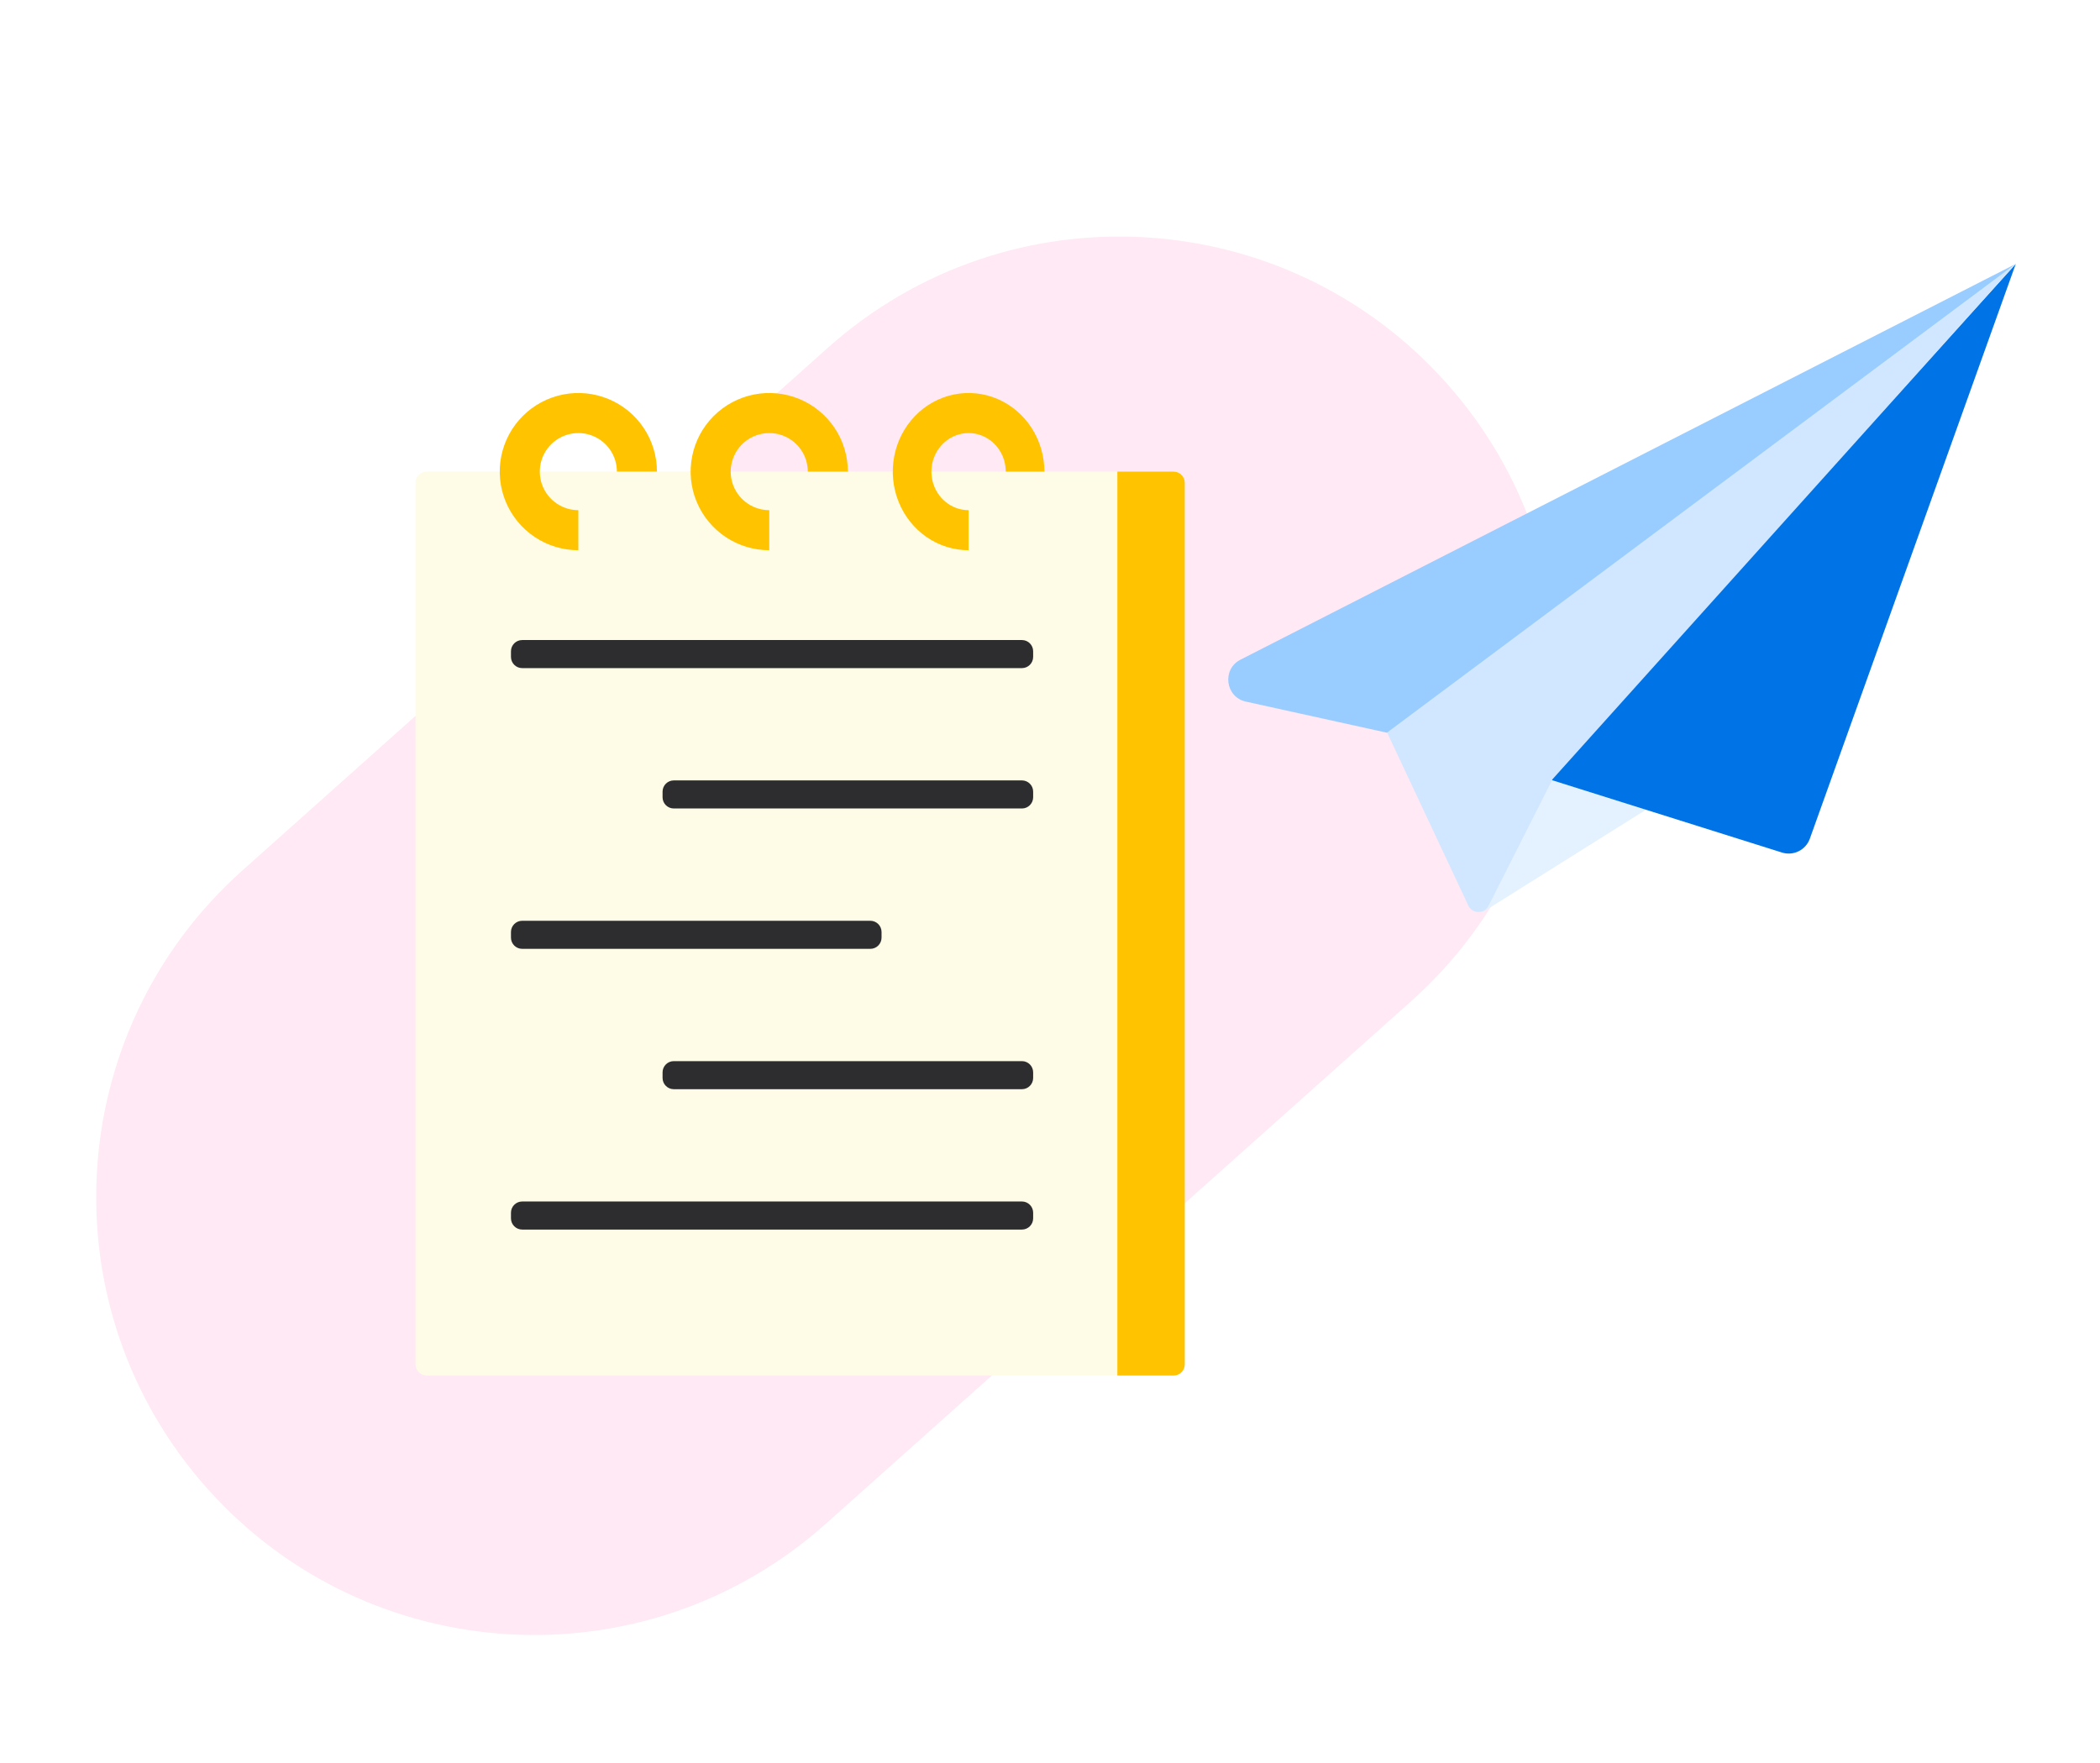
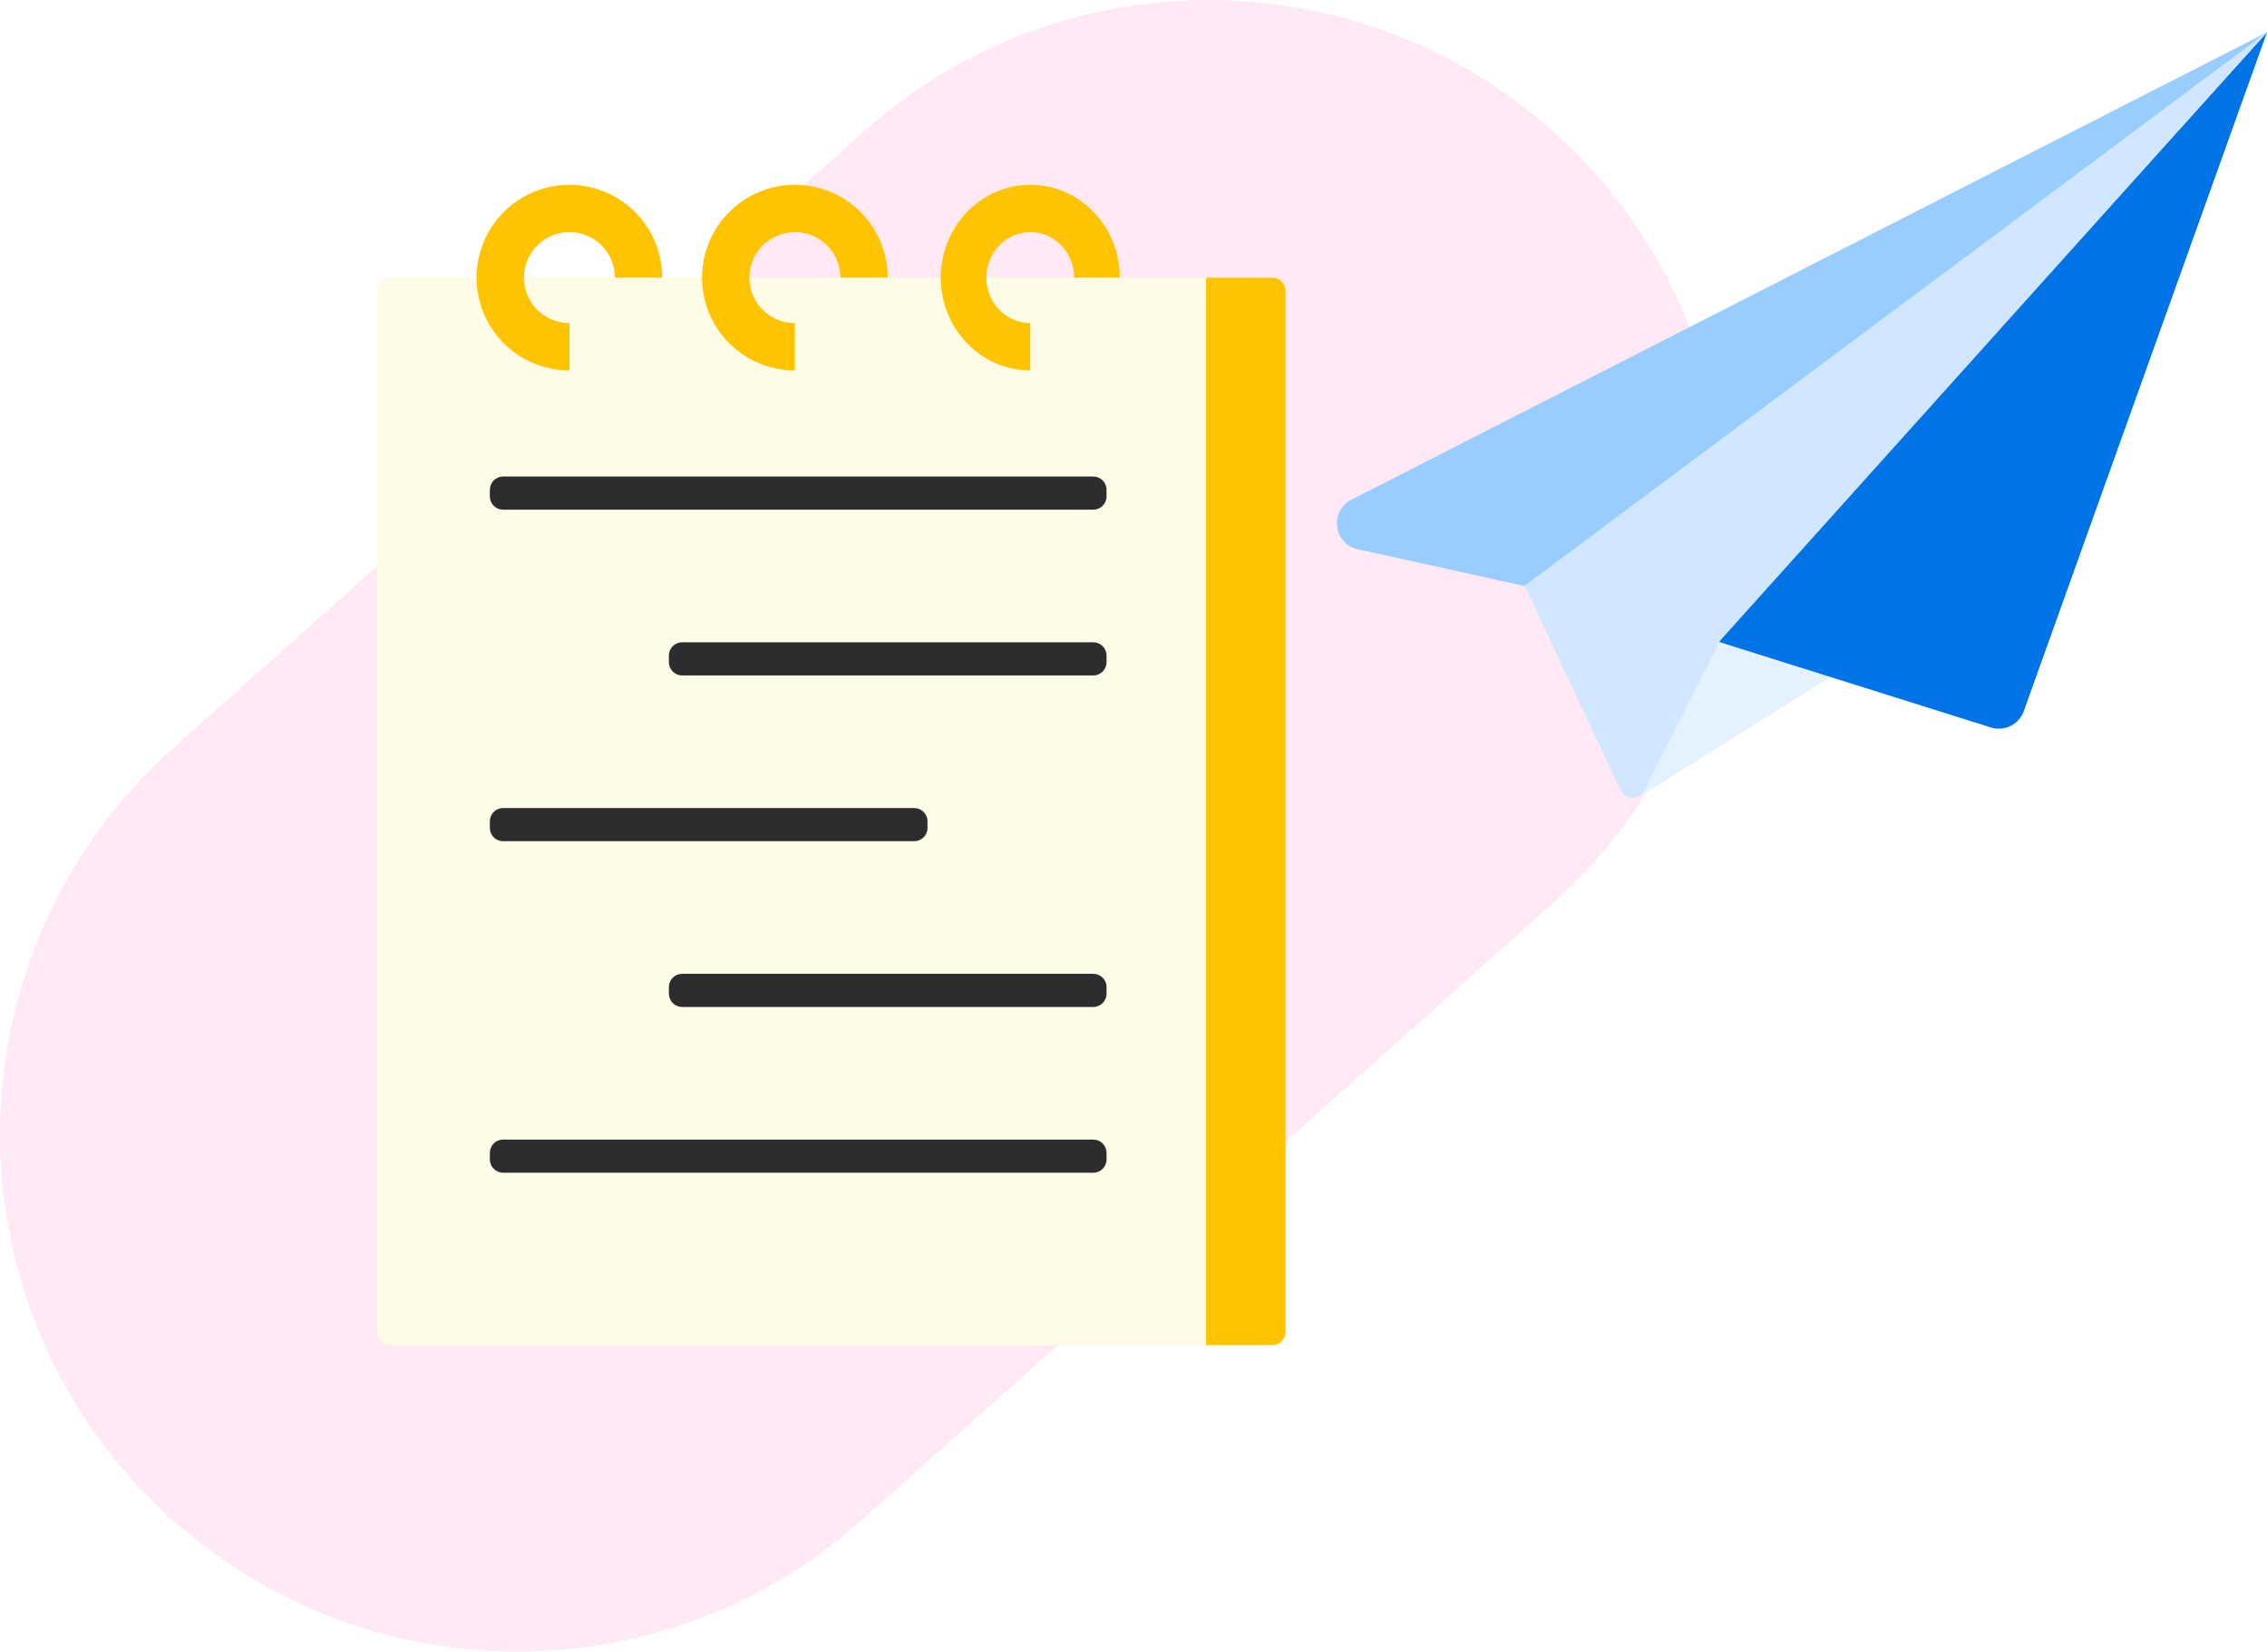
- <svg xmlns="http://www.w3.org/2000/svg" width="374" height="314" viewBox="15 -10 374 314" fill="none">
-   <rect opacity="0.3" x="220.611" width="156" height="295.753" rx="78" transform="rotate(48.2389 220.611 0)" fill="#FFB4DA" />
+ <svg xmlns="http://www.w3.org/2000/svg" fill="none" viewBox="32.13 32.13 341.87 249.07">
+   <rect opacity=".3" x="220.611" width="156" height="295.753" rx="78" transform="rotate(48.239 220.611 0)" fill="#FFB4DA" />
  <rect x="89" y="74" width="137" height="161" rx="2" fill="#FEFCE7" />
-   <path d="M214 74H224C225.105 74 226 74.895 226 76V233C226 234.105 225.105 235 224 235H214V74Z" fill="#FFC300" />
+   <path d="M214 74h10a2 2 0 0 1 2 2v157a2 2 0 0 1-2 2h-10V74Z" fill="#FFC300" />
  <rect x="106" y="104" width="93" height="5" rx="2" fill="#2D2D2F" />
  <rect x="106" y="204" width="93" height="5" rx="2" fill="#2D2D2F" />
  <rect x="133" y="129" width="66" height="5" rx="2" fill="#2D2D2F" />
  <rect x="133" y="179" width="66" height="5" rx="2" fill="#2D2D2F" />
  <rect x="106" y="154" width="66" height="5" rx="2" fill="#2D2D2F" />
-   <path d="M132 74C132 71.231 131.179 68.524 129.641 66.222C128.102 63.92 125.916 62.125 123.358 61.066C120.799 60.006 117.984 59.729 115.269 60.269C112.553 60.809 110.058 62.143 108.101 64.1C106.143 66.058 104.809 68.553 104.269 71.269C103.729 73.984 104.006 76.799 105.066 79.358C106.125 81.916 107.92 84.102 110.222 85.641C112.524 87.179 115.231 88 118 88V80.865C116.642 80.865 115.315 80.463 114.186 79.708C113.057 78.954 112.177 77.882 111.657 76.627C111.138 75.373 111.002 73.992 111.267 72.661C111.532 71.329 112.185 70.106 113.146 69.146C114.106 68.186 115.329 67.532 116.661 67.267C117.992 67.002 119.373 67.138 120.627 67.657C121.882 68.177 122.954 69.057 123.708 70.186C124.463 71.315 124.865 72.642 124.865 74H132Z" fill="#FFC300" />
-   <path d="M166 74C166 71.231 165.179 68.524 163.641 66.222C162.102 63.92 159.916 62.125 157.358 61.066C154.799 60.006 151.984 59.729 149.269 60.269C146.553 60.809 144.058 62.143 142.101 64.1C140.143 66.058 138.809 68.553 138.269 71.269C137.729 73.984 138.006 76.799 139.066 79.358C140.125 81.916 141.92 84.102 144.222 85.641C146.524 87.179 149.231 88 152 88V80.865C150.642 80.865 149.315 80.463 148.186 79.708C147.057 78.954 146.177 77.882 145.657 76.627C145.138 75.373 145.002 73.992 145.267 72.661C145.532 71.329 146.185 70.106 147.146 69.146C148.106 68.186 149.329 67.532 150.661 67.267C151.992 67.002 153.373 67.138 154.627 67.657C155.882 68.177 156.954 69.057 157.708 70.186C158.463 71.315 158.865 72.642 158.865 74H166Z" fill="#FFC300" />
-   <path d="M201 74C201 71.231 200.208 68.524 198.725 66.222C197.241 63.92 195.133 62.125 192.666 61.066C190.199 60.006 187.485 59.729 184.866 60.269C182.248 60.809 179.842 62.143 177.954 64.1C176.066 66.058 174.78 68.553 174.259 71.269C173.738 73.984 174.006 76.799 175.028 79.358C176.049 81.916 177.78 84.102 180 85.641C182.22 87.179 184.83 88 187.5 88V80.865C186.191 80.865 184.911 80.463 183.822 79.708C182.733 78.954 181.885 77.882 181.384 76.627C180.883 75.373 180.752 73.992 181.007 72.661C181.263 71.329 181.893 70.106 182.819 69.146C183.745 68.186 184.924 67.532 186.208 67.267C187.493 67.002 188.824 67.138 190.033 67.657C191.243 68.177 192.277 69.057 193.004 70.186C193.732 71.315 194.12 72.642 194.12 74H201Z" fill="#FFC300" />
-   <path d="M291.839 128L279 152.5L309 133.688L291.839 128Z" fill="#E4F1FF" />
-   <path d="M332.357 141.845L291 128.83L374 37L337.323 139.379C336.599 141.401 334.406 142.49 332.357 141.845Z" fill="#0073E6" />
-   <path d="M262 120.389L374 37L291.51 128.772L280.096 151.339C279.344 152.826 277.209 152.794 276.501 151.286L262 120.389Z" fill="#D0E7FF" />
-   <path d="M262 120.5L236.886 114.964C233.221 114.156 232.586 109.201 235.928 107.495L374 37L262 120.5Z" fill="#99CCFF" />
+   <path d="M132 74a14.002 14.002 0 0 0-8.642-12.934 14.002 14.002 0 0 0-19.089 10.203A13.999 13.999 0 0 0 118 88v-7.135A6.864 6.864 0 1 1 124.865 74H132Zm34 0a14.002 14.002 0 0 0-8.642-12.934 14.002 14.002 0 0 0-19.089 10.203A13.999 13.999 0 0 0 152 88v-7.135A6.864 6.864 0 1 1 158.865 74H166Zm35 0c0-2.769-.792-5.476-2.275-7.778a13.621 13.621 0 0 0-6.059-5.156 13.053 13.053 0 0 0-7.8-.797 13.36 13.36 0 0 0-6.912 3.831 14.169 14.169 0 0 0-3.695 7.169 14.48 14.48 0 0 0 .769 8.089A13.899 13.899 0 0 0 180 85.64a13.16 13.16 0 0 0 7.5 2.36v-7.135a6.455 6.455 0 0 1-3.678-1.157 6.815 6.815 0 0 1-2.438-3.08 7.106 7.106 0 0 1-.377-3.967 6.95 6.95 0 0 1 1.812-3.515 6.55 6.55 0 0 1 3.389-1.88 6.4 6.4 0 0 1 3.825.391c1.21.52 2.244 1.4 2.971 2.529A7.043 7.043 0 0 1 194.12 74H201Z" fill="#FFC300" />
+   <path d="M291.839 128 279 152.5l30-18.812L291.839 128Z" fill="#E4F1FF" />
+   <path d="M332.357 141.845 291 128.83 374 37l-36.677 102.379a4 4 0 0 1-4.966 2.466Z" fill="#0073E6" />
+   <path d="M262 120.389 374 37l-82.49 91.772-11.414 22.567c-.752 1.487-2.887 1.455-3.595-.053L262 120.389Z" fill="#D0E7FF" />
+   <path d="m262 120.5-25.114-5.536c-3.665-.808-4.3-5.763-.958-7.469L374 37l-112 83.5Z" fill="#9CF" />
</svg>
